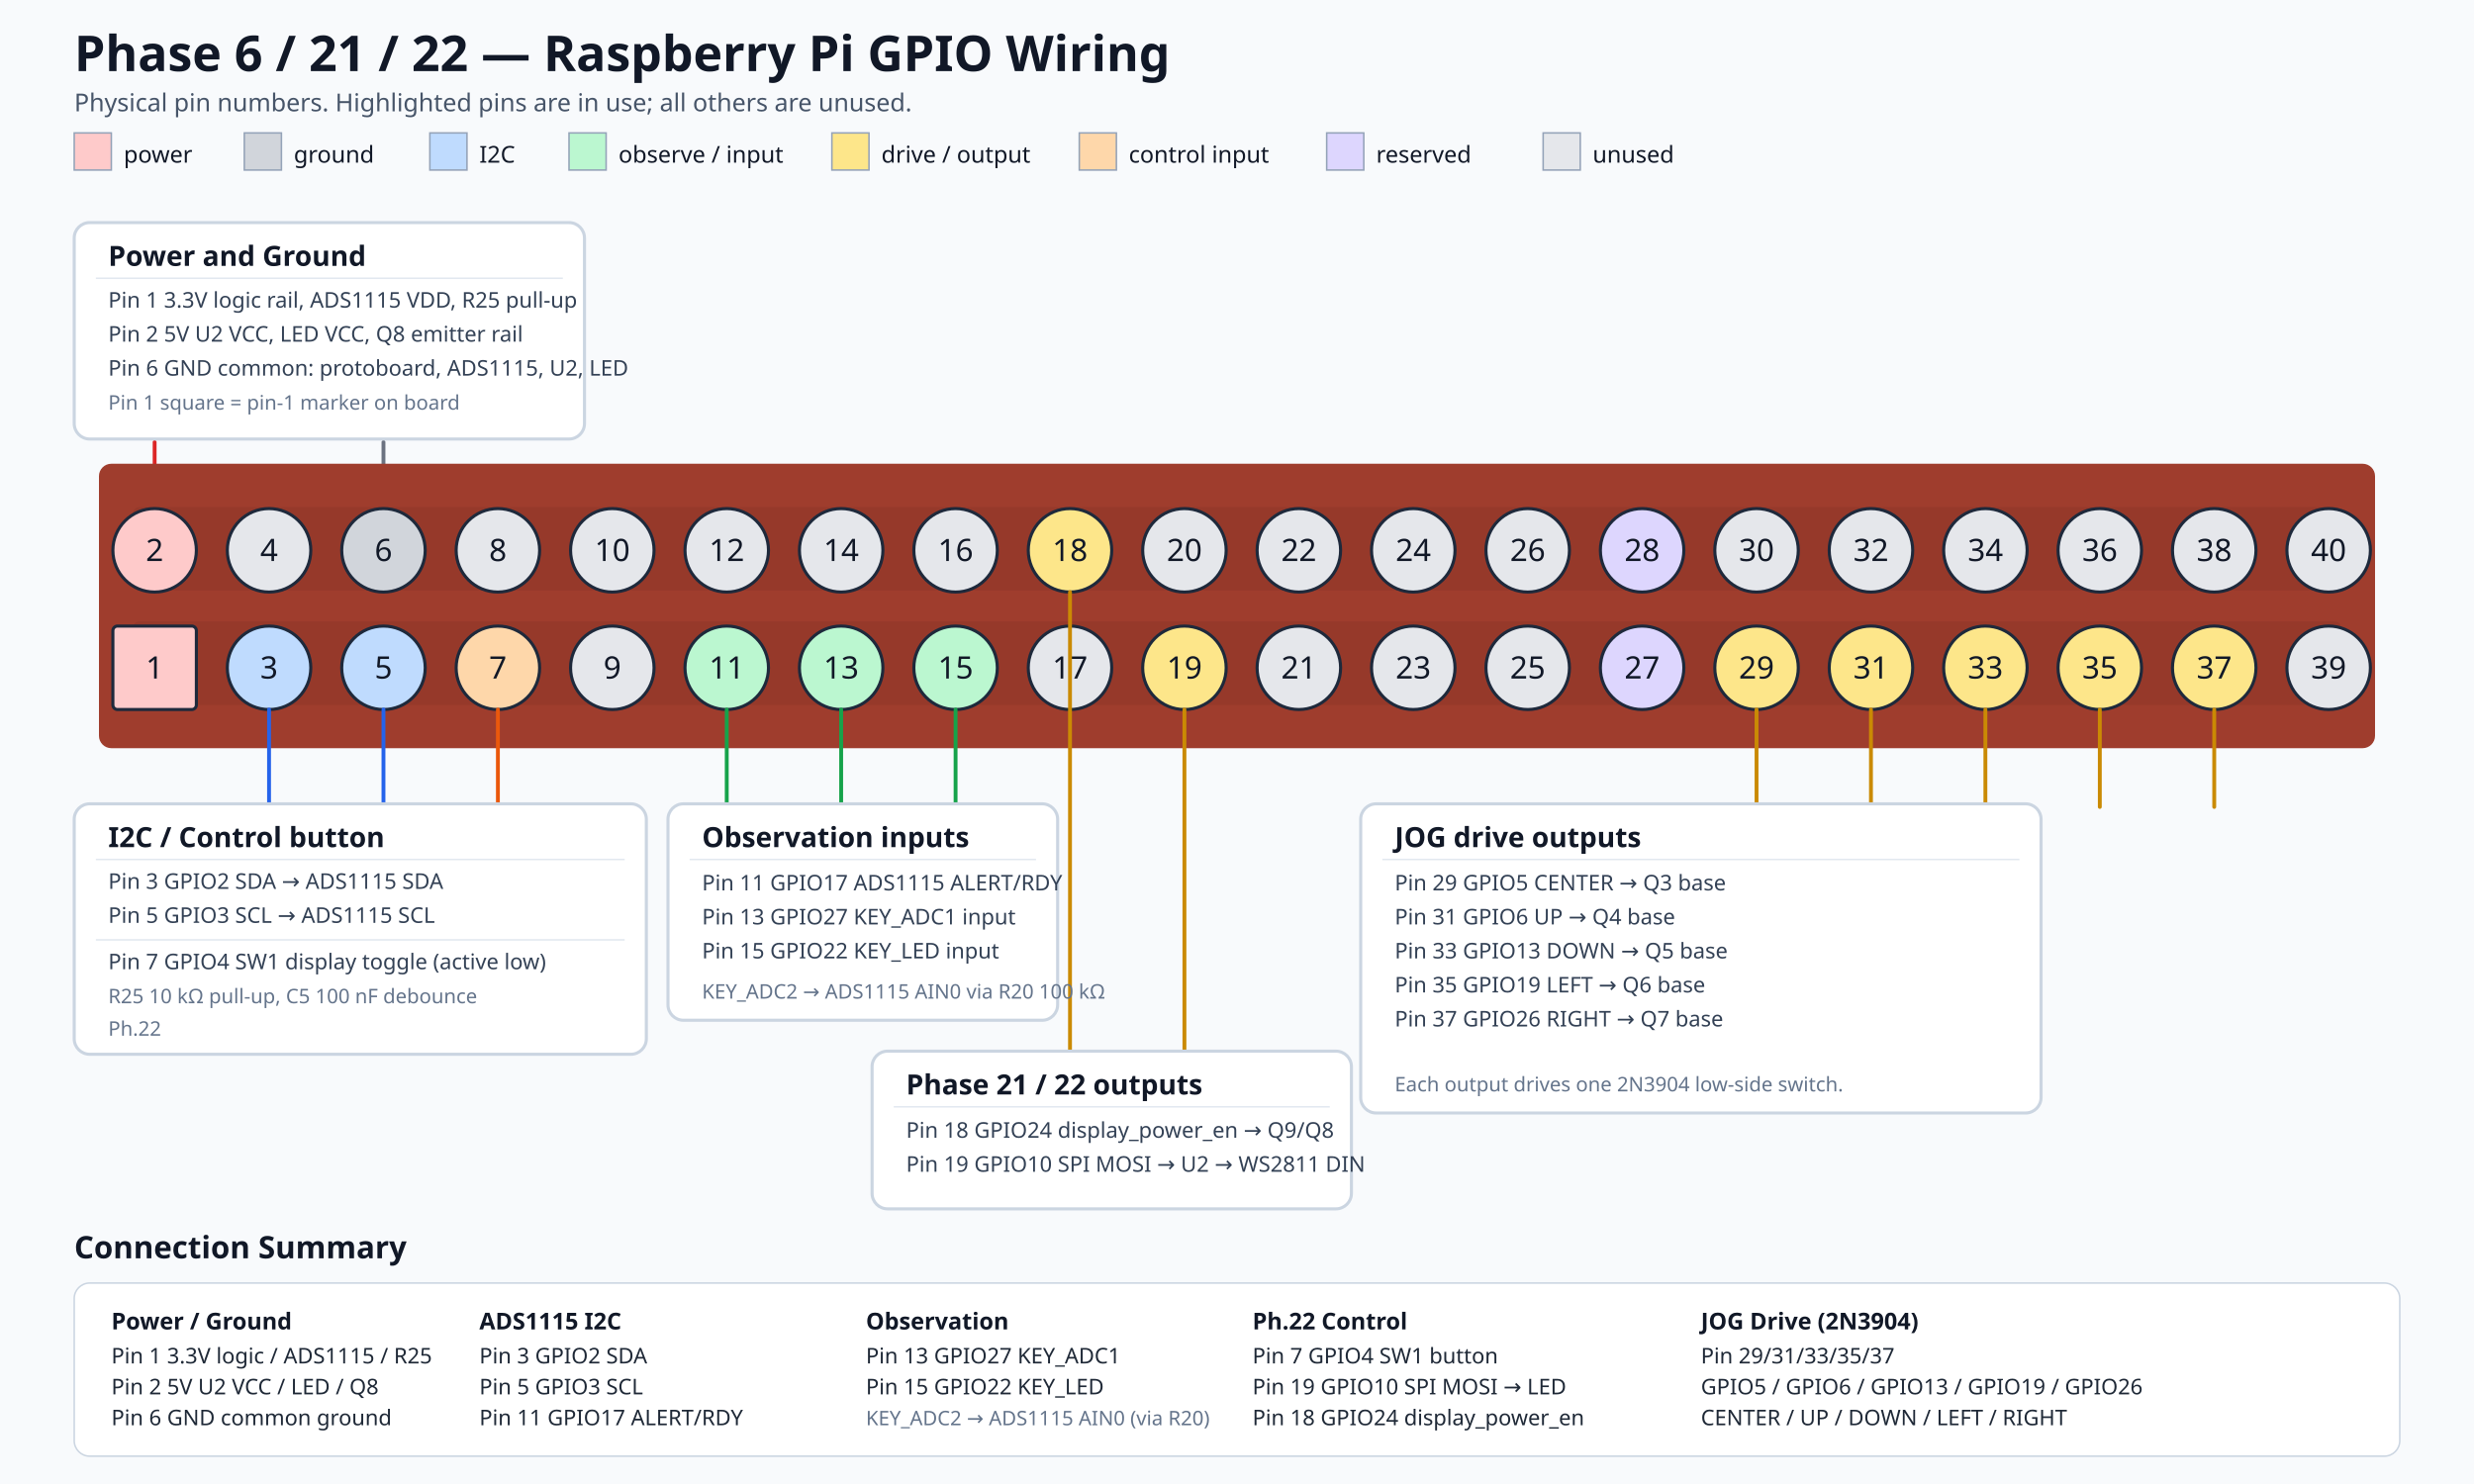
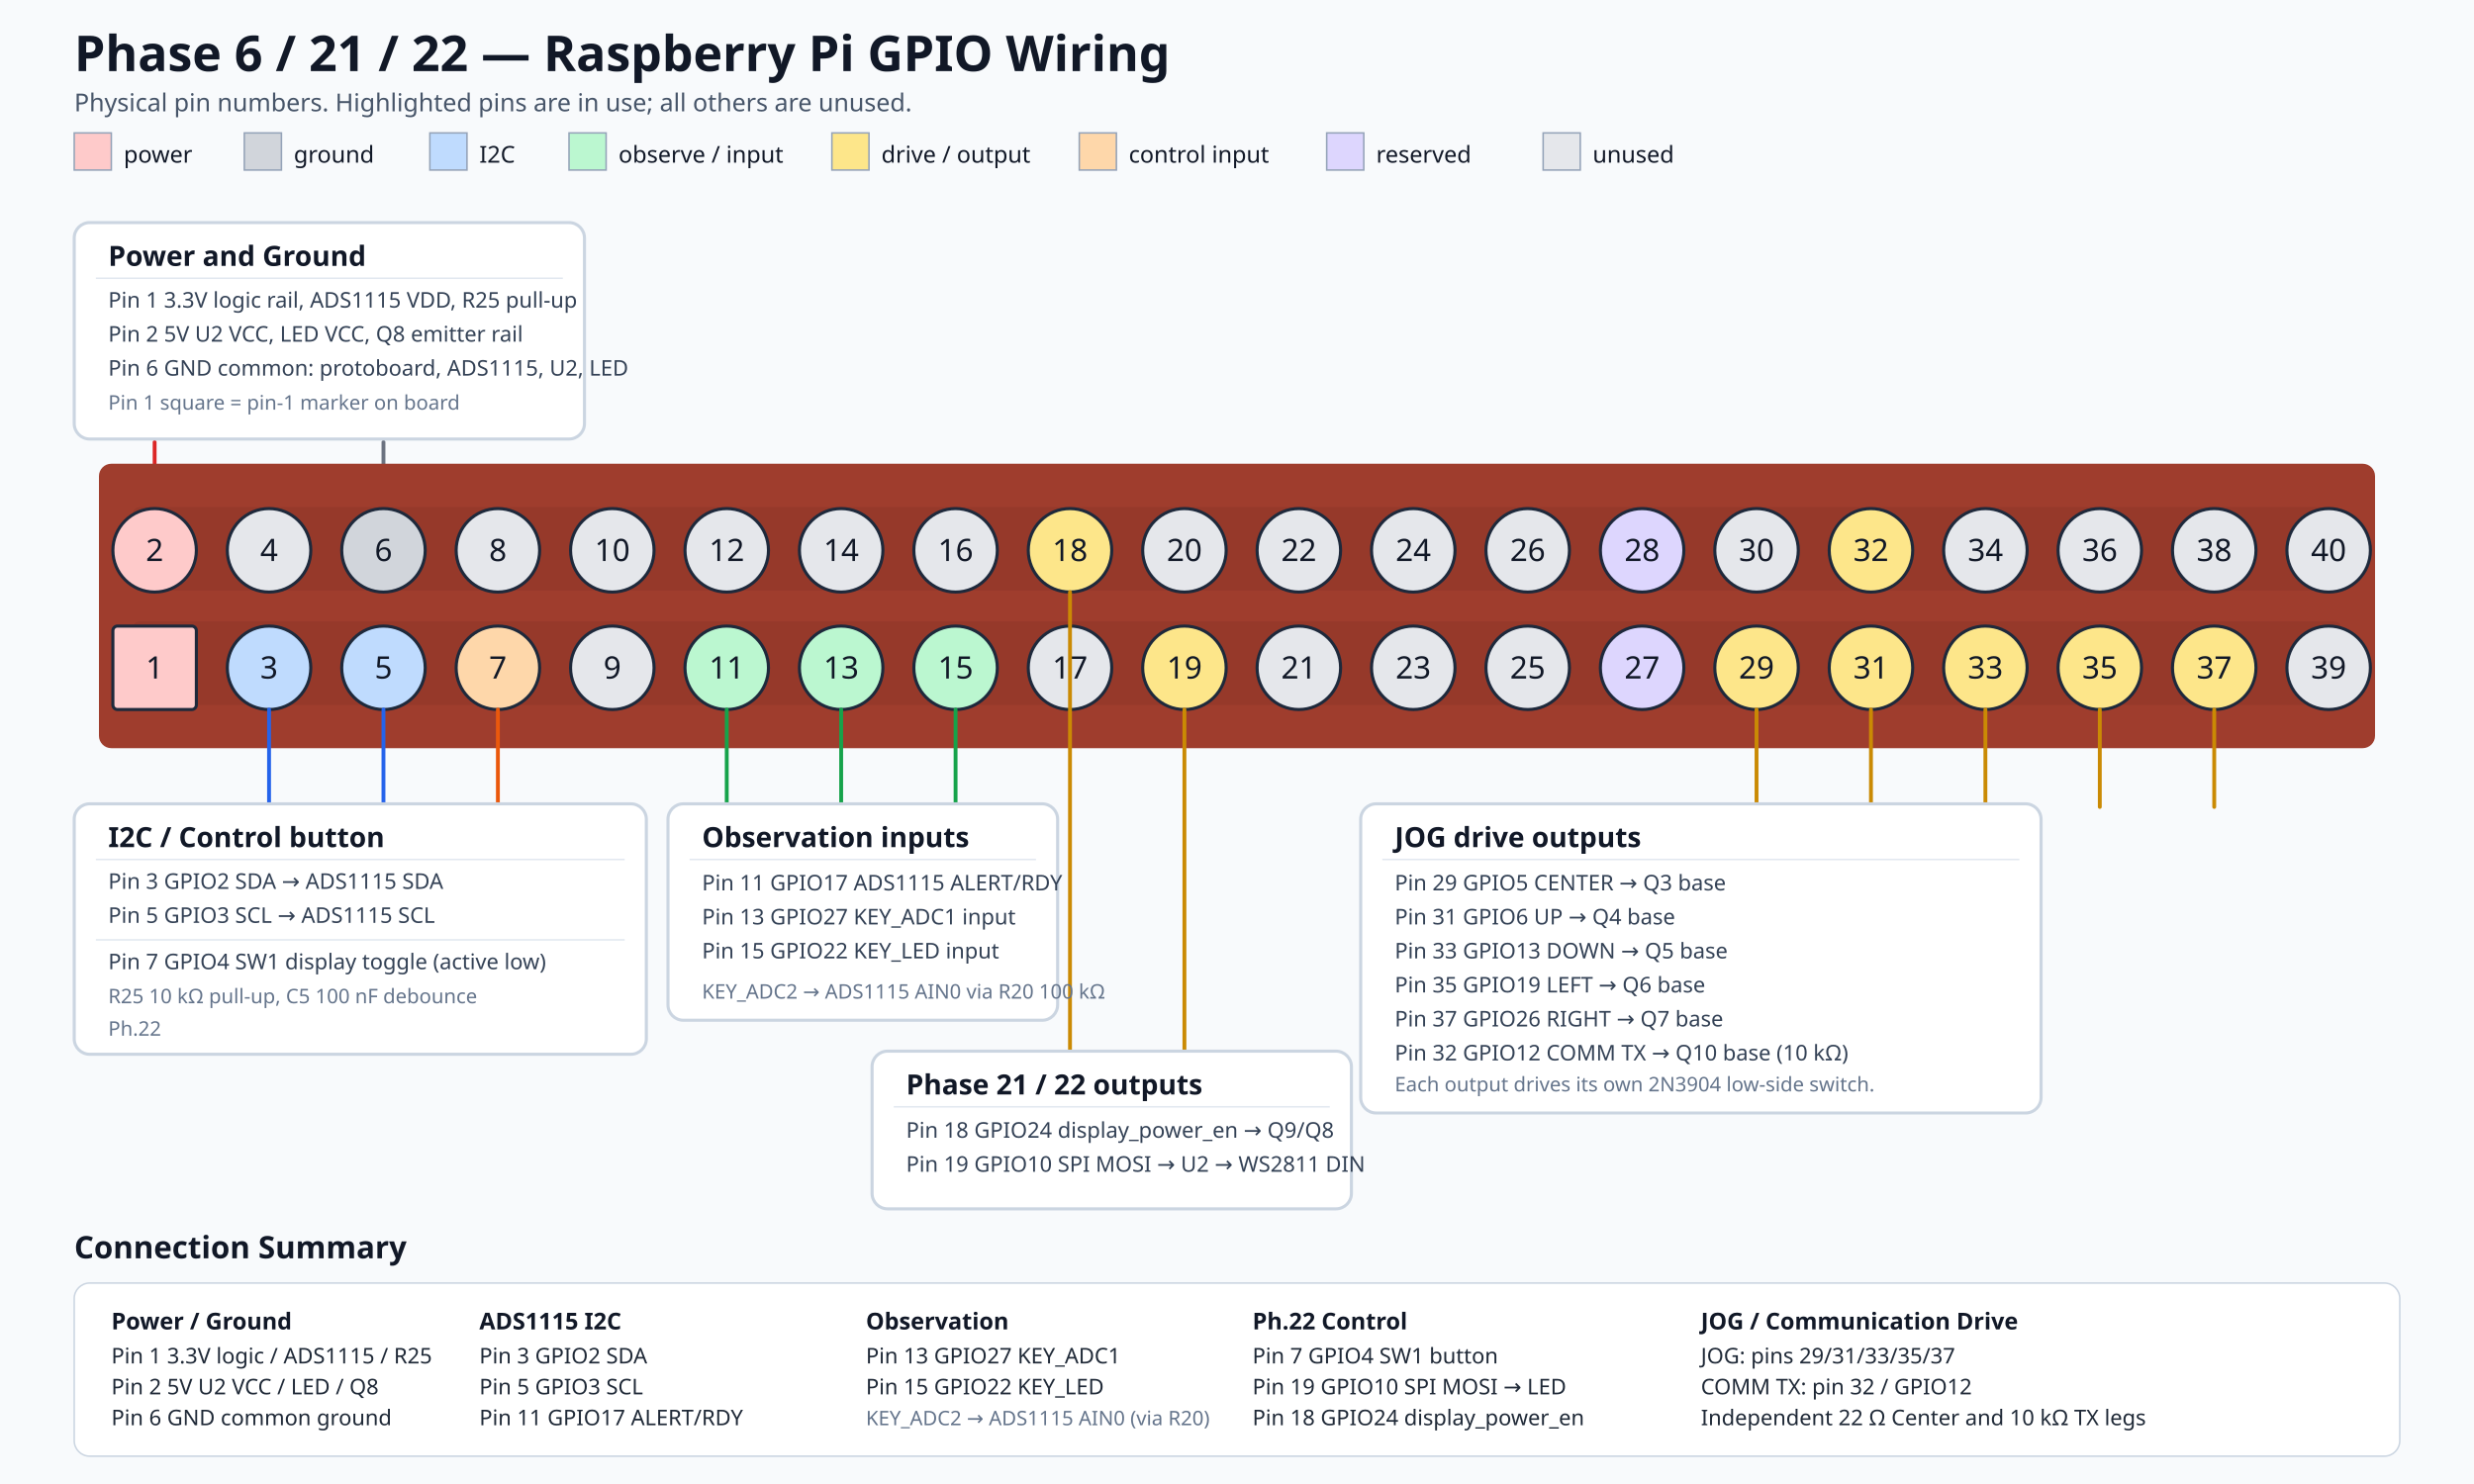
<svg xmlns="http://www.w3.org/2000/svg" width="1600" height="960" viewBox="0 0 1600 960" role="img" aria-labelledby="title desc">
  <defs>
    <style>
      .bg            { fill: #f8fafc; }
      .title         { font: 32px sans-serif; font-weight: 800; fill: #111827; }
      .subtitle      { font: 16px sans-serif; fill: #475569; }
      .header-body   { fill: #9f3d2d; }
      .row-bg        { fill: #7f2f24; opacity: 0.28; }
      .pin           { stroke: #1e293b; stroke-width: 2; }
      .pin-num       { font: 20px sans-serif; fill: #111827; text-anchor: middle; dominant-baseline: middle; }
      .unused        { fill: #e5e7eb; }
      .power         { fill: #fecaca; }
      .ground        { fill: #d1d5db; }
      .i2c           { fill: #bfdbfe; }
      .observe       { fill: #bbf7d0; }
      .drive         { fill: #fde68a; }
      .reserved      { fill: #ddd6fe; }
      .control       { fill: #fed7aa; }
      .callout       { fill: #ffffff; stroke: #cbd5e1; stroke-width: 2; }
      .callout-title { font: 18px sans-serif; font-weight: 800; fill: #111827; }
      .callout-sub   { font: 14px sans-serif; fill: #334155; }
      .callout-dim   { font: 13px sans-serif; fill: #64748b; }
      .callout-rule  { stroke: #e2e8f0; stroke-width: 1; }
      .wire          { fill: none; stroke-width: 2.5; stroke-linecap: round; }
      .wire-power    { stroke: #dc2626; }
      .wire-ground   { stroke: #6b7280; }
      .wire-i2c      { stroke: #2563eb; }
      .wire-observe  { stroke: #16a34a; }
      .wire-drive    { stroke: #ca8a04; }
      .wire-control  { stroke: #ea580c; }
      .section       { font: 20px sans-serif; font-weight: 800; fill: #111827; }
      .table-head    { font: 15px sans-serif; font-weight: 800; fill: #111827; }
      .table-text    { font: 14px sans-serif; fill: #1f2937; }
      .table-muted   { font: 13px sans-serif; fill: #64748b; }
      .legend-label  { font: 15px sans-serif; fill: #111827; dominant-baseline: middle; }
    </style>
  </defs>
  <rect class="bg" width="1600" height="960" />
  <text x="48" y="46" class="title">Phase 6 / 21 / 22 — Raspberry Pi GPIO Wiring</text>
  <text x="48" y="72" class="subtitle">Physical pin numbers. Highlighted pins are in use; all others are unused.</text>
  <g transform="translate(48 100)">
    <rect x="0" y="-14" width="24" height="24" class="power" stroke="#94a3b8" />
    <text x="32" y="0" class="legend-label">power</text>
    <rect x="110" y="-14" width="24" height="24" class="ground" stroke="#94a3b8" />
    <text x="142" y="0" class="legend-label">ground</text>
    <rect x="230" y="-14" width="24" height="24" class="i2c" stroke="#94a3b8" />
    <text x="262" y="0" class="legend-label">I2C</text>
    <rect x="320" y="-14" width="24" height="24" class="observe" stroke="#94a3b8" />
    <text x="352" y="0" class="legend-label">observe / input</text>
    <rect x="490" y="-14" width="24" height="24" class="drive" stroke="#94a3b8" />
    <text x="522" y="0" class="legend-label">drive / output</text>
    <rect x="650" y="-14" width="24" height="24" class="control" stroke="#94a3b8" />
    <text x="682" y="0" class="legend-label">control input</text>
    <rect x="810" y="-14" width="24" height="24" class="reserved" stroke="#94a3b8" />
    <text x="842" y="0" class="legend-label">reserved</text>
    <rect x="950" y="-14" width="24" height="24" class="unused" stroke="#94a3b8" />
    <text x="982" y="0" class="legend-label">unused</text>
  </g>
  <path d="M100 405 L100 286" class="wire wire-power" />
  <path d="M248 329 L248 286" class="wire wire-ground" />
  <rect x="48" y="144" width="330" height="140" rx="10" class="callout" />
  <text x="70" y="172" class="callout-title">Power and Ground</text>
  <line x1="62" y1="180" x2="364" y2="180" class="callout-rule" />
  <text x="70" y="199" class="callout-sub">Pin 1  3.3V  logic rail, ADS1115 VDD, R25 pull-up</text>
  <text x="70" y="221" class="callout-sub">Pin 2  5V    U2 VCC, LED VCC, Q8 emitter rail</text>
  <text x="70" y="243" class="callout-sub">Pin 6  GND   common: protoboard, ADS1115, U2, LED</text>
  <text x="70" y="265" class="callout-dim">Pin 1 square = pin-1 marker on board</text>
  <rect x="64" y="300" width="1472" height="184" rx="8" class="header-body" />
  <rect x="86" y="328" width="1428" height="54" rx="4" class="row-bg" />
  <rect x="86" y="402" width="1428" height="54" rx="4" class="row-bg" />
  <circle cx="100" cy="356" r="27" class="pin power" />
  <text x="100" y="356" class="pin-num">2</text>
  <circle cx="174" cy="356" r="27" class="pin unused" />
  <text x="174" y="356" class="pin-num">4</text>
  <circle cx="248" cy="356" r="27" class="pin ground" />
  <text x="248" y="356" class="pin-num">6</text>
  <circle cx="322" cy="356" r="27" class="pin unused" />
  <text x="322" y="356" class="pin-num">8</text>
  <circle cx="396" cy="356" r="27" class="pin unused" />
  <text x="396" y="356" class="pin-num">10</text>
  <circle cx="470" cy="356" r="27" class="pin unused" />
  <text x="470" y="356" class="pin-num">12</text>
  <circle cx="544" cy="356" r="27" class="pin unused" />
  <text x="544" y="356" class="pin-num">14</text>
  <circle cx="618" cy="356" r="27" class="pin unused" />
  <text x="618" y="356" class="pin-num">16</text>
  <circle cx="692" cy="356" r="27" class="pin drive" />
  <text x="692" y="356" class="pin-num">18</text>
  <circle cx="766" cy="356" r="27" class="pin unused" />
  <text x="766" y="356" class="pin-num">20</text>
  <circle cx="840" cy="356" r="27" class="pin unused" />
  <text x="840" y="356" class="pin-num">22</text>
  <circle cx="914" cy="356" r="27" class="pin unused" />
  <text x="914" y="356" class="pin-num">24</text>
  <circle cx="988" cy="356" r="27" class="pin unused" />
  <text x="988" y="356" class="pin-num">26</text>
  <circle cx="1062" cy="356" r="27" class="pin reserved" />
  <text x="1062" y="356" class="pin-num">28</text>
  <circle cx="1136" cy="356" r="27" class="pin unused" />
  <text x="1136" y="356" class="pin-num">30</text>
-   <circle cx="1210" cy="356" r="27" class="pin unused" />
+   <circle cx="1210" cy="356" r="27" class="pin drive" />
  <text x="1210" y="356" class="pin-num">32</text>
  <circle cx="1284" cy="356" r="27" class="pin unused" />
  <text x="1284" y="356" class="pin-num">34</text>
  <circle cx="1358" cy="356" r="27" class="pin unused" />
  <text x="1358" y="356" class="pin-num">36</text>
  <circle cx="1432" cy="356" r="27" class="pin unused" />
  <text x="1432" y="356" class="pin-num">38</text>
  <circle cx="1506" cy="356" r="27" class="pin unused" />
  <text x="1506" y="356" class="pin-num">40</text>
  <rect x="73" y="405" width="54" height="54" rx="3" class="pin power" />
  <text x="100" y="432" class="pin-num">1</text>
  <circle cx="174" cy="432" r="27" class="pin i2c" />
  <text x="174" y="432" class="pin-num">3</text>
  <circle cx="248" cy="432" r="27" class="pin i2c" />
  <text x="248" y="432" class="pin-num">5</text>
  <circle cx="322" cy="432" r="27" class="pin control" />
  <text x="322" y="432" class="pin-num">7</text>
  <circle cx="396" cy="432" r="27" class="pin unused" />
  <text x="396" y="432" class="pin-num">9</text>
  <circle cx="470" cy="432" r="27" class="pin observe" />
  <text x="470" y="432" class="pin-num">11</text>
  <circle cx="544" cy="432" r="27" class="pin observe" />
  <text x="544" y="432" class="pin-num">13</text>
  <circle cx="618" cy="432" r="27" class="pin observe" />
  <text x="618" y="432" class="pin-num">15</text>
  <circle cx="692" cy="432" r="27" class="pin unused" />
  <text x="692" y="432" class="pin-num">17</text>
  <circle cx="766" cy="432" r="27" class="pin drive" />
  <text x="766" y="432" class="pin-num">19</text>
  <circle cx="840" cy="432" r="27" class="pin unused" />
  <text x="840" y="432" class="pin-num">21</text>
  <circle cx="914" cy="432" r="27" class="pin unused" />
  <text x="914" y="432" class="pin-num">23</text>
  <circle cx="988" cy="432" r="27" class="pin unused" />
  <text x="988" y="432" class="pin-num">25</text>
  <circle cx="1062" cy="432" r="27" class="pin reserved" />
  <text x="1062" y="432" class="pin-num">27</text>
  <circle cx="1136" cy="432" r="27" class="pin drive" />
  <text x="1136" y="432" class="pin-num">29</text>
  <circle cx="1210" cy="432" r="27" class="pin drive" />
  <text x="1210" y="432" class="pin-num">31</text>
  <circle cx="1284" cy="432" r="27" class="pin drive" />
  <text x="1284" y="432" class="pin-num">33</text>
  <circle cx="1358" cy="432" r="27" class="pin drive" />
  <text x="1358" y="432" class="pin-num">35</text>
  <circle cx="1432" cy="432" r="27" class="pin drive" />
  <text x="1432" y="432" class="pin-num">37</text>
  <circle cx="1506" cy="432" r="27" class="pin unused" />
  <text x="1506" y="432" class="pin-num">39</text>
  <path d="M174 459 L174 522" class="wire wire-i2c" />
  <path d="M248 459 L248 522" class="wire wire-i2c" />
  <path d="M322 459 L322 522" class="wire wire-control" />
  <path d="M470 459 L470 522" class="wire wire-observe" />
  <path d="M544 459 L544 522" class="wire wire-observe" />
  <path d="M618 459 L618 522" class="wire wire-observe" />
  <path d="M692 383 L692 682" class="wire wire-drive" />
  <path d="M766 459 L766 682" class="wire wire-drive" />
  <path d="M1136 459 L1136 522" class="wire wire-drive" />
  <path d="M1210 459 L1210 522" class="wire wire-drive" />
  <path d="M1284 459 L1284 522" class="wire wire-drive" />
  <path d="M1358 459 L1358 522" class="wire wire-drive" />
  <path d="M1432 459 L1432 522" class="wire wire-drive" />
  <rect x="48" y="520" width="370" height="162" rx="10" class="callout" />
  <text x="70" y="548" class="callout-title">I2C  /  Control button</text>
  <line x1="62" y1="556" x2="404" y2="556" class="callout-rule" />
  <text x="70" y="575" class="callout-sub">Pin 3   GPIO2   SDA → ADS1115 SDA</text>
  <text x="70" y="597" class="callout-sub">Pin 5   GPIO3   SCL → ADS1115 SCL</text>
  <line x1="62" y1="608" x2="404" y2="608" class="callout-rule" />
  <text x="70" y="627" class="callout-sub">Pin 7   GPIO4   SW1 display toggle (active low)</text>
  <text x="70" y="649" class="callout-dim">R25 10 kΩ pull-up, C5 100 nF debounce</text>
  <text x="70" y="670" class="callout-dim">Ph.22</text>
  <rect x="432" y="520" width="252" height="140" rx="10" class="callout" />
  <text x="454" y="548" class="callout-title">Observation inputs</text>
  <line x1="446" y1="556" x2="670" y2="556" class="callout-rule" />
  <text x="454" y="576" class="callout-sub">Pin 11  GPIO17   ADS1115 ALERT/RDY</text>
  <text x="454" y="598" class="callout-sub">Pin 13  GPIO27   KEY_ADC1 input</text>
  <text x="454" y="620" class="callout-sub">Pin 15  GPIO22   KEY_LED input</text>
  <text x="454" y="646" class="callout-dim">KEY_ADC2 → ADS1115 AIN0 via R20 100 kΩ</text>
  <rect x="564" y="680" width="310" height="102" rx="10" class="callout" />
  <text x="586" y="708" class="callout-title">Phase 21 / 22 outputs</text>
  <line x1="578" y1="716" x2="860" y2="716" class="callout-rule" />
  <text x="586" y="736" class="callout-sub">Pin 18  GPIO24   display_power_en → Q9/Q8</text>
  <text x="586" y="758" class="callout-sub">Pin 19  GPIO10   SPI MOSI → U2 → WS2811 DIN</text>
  <rect x="880" y="520" width="440" height="200" rx="10" class="callout" />
  <text x="902" y="548" class="callout-title">JOG drive outputs</text>
  <line x1="894" y1="556" x2="1306" y2="556" class="callout-rule" />
  <text x="902" y="576" class="callout-sub">Pin 29  GPIO5    CENTER → Q3 base</text>
  <text x="902" y="598" class="callout-sub">Pin 31  GPIO6    UP     → Q4 base</text>
  <text x="902" y="620" class="callout-sub">Pin 33  GPIO13   DOWN   → Q5 base</text>
  <text x="902" y="642" class="callout-sub">Pin 35  GPIO19   LEFT   → Q6 base</text>
  <text x="902" y="664" class="callout-sub">Pin 37  GPIO26   RIGHT  → Q7 base</text>
-   <text x="902" y="706" class="callout-dim">Each output drives one 2N3904 low-side switch.</text>
+   <text x="902" y="686" class="callout-sub">Pin 32  GPIO12   COMM TX → Q10 base (10 kΩ)</text>
+   <text x="902" y="706" class="callout-dim">Each output drives its own 2N3904 low-side switch.</text>
  <text x="48" y="814" class="section">Connection Summary</text>
  <rect x="48" y="830" width="1504" height="112" rx="10" fill="#ffffff" stroke="#cbd5e1" />
  <text x="72" y="860" class="table-head">Power / Ground</text>
  <text x="72" y="882" class="table-text">Pin 1  3.3V  logic / ADS1115 / R25</text>
  <text x="72" y="902" class="table-text">Pin 2  5V    U2 VCC / LED / Q8</text>
  <text x="72" y="922" class="table-text">Pin 6  GND   common ground</text>
  <text x="310" y="860" class="table-head">ADS1115 I2C</text>
  <text x="310" y="882" class="table-text">Pin 3  GPIO2   SDA</text>
  <text x="310" y="902" class="table-text">Pin 5  GPIO3   SCL</text>
  <text x="310" y="922" class="table-text">Pin 11 GPIO17  ALERT/RDY</text>
  <text x="560" y="860" class="table-head">Observation</text>
  <text x="560" y="882" class="table-text">Pin 13  GPIO27  KEY_ADC1</text>
  <text x="560" y="902" class="table-text">Pin 15  GPIO22  KEY_LED</text>
  <text x="560" y="922" class="table-muted">KEY_ADC2 → ADS1115 AIN0 (via R20)</text>
  <text x="810" y="860" class="table-head">Ph.22 Control</text>
  <text x="810" y="882" class="table-text">Pin 7   GPIO4   SW1 button</text>
  <text x="810" y="902" class="table-text">Pin 19  GPIO10  SPI MOSI → LED</text>
  <text x="810" y="922" class="table-text">Pin 18  GPIO24  display_power_en</text>
-   <text x="1100" y="860" class="table-head">JOG Drive (2N3904)</text>
-   <text x="1100" y="882" class="table-text">Pin 29/31/33/35/37</text>
-   <text x="1100" y="902" class="table-text">GPIO5 / GPIO6 / GPIO13 / GPIO19 / GPIO26</text>
-   <text x="1100" y="922" class="table-text">CENTER / UP / DOWN / LEFT / RIGHT</text>
+   <text x="1100" y="860" class="table-head">JOG / Communication Drive</text>
+   <text x="1100" y="882" class="table-text">JOG: pins 29/31/33/35/37</text>
+   <text x="1100" y="902" class="table-text">COMM TX: pin 32 / GPIO12</text>
+   <text x="1100" y="922" class="table-text">Independent 22 Ω Center and 10 kΩ TX legs</text>
</svg>
